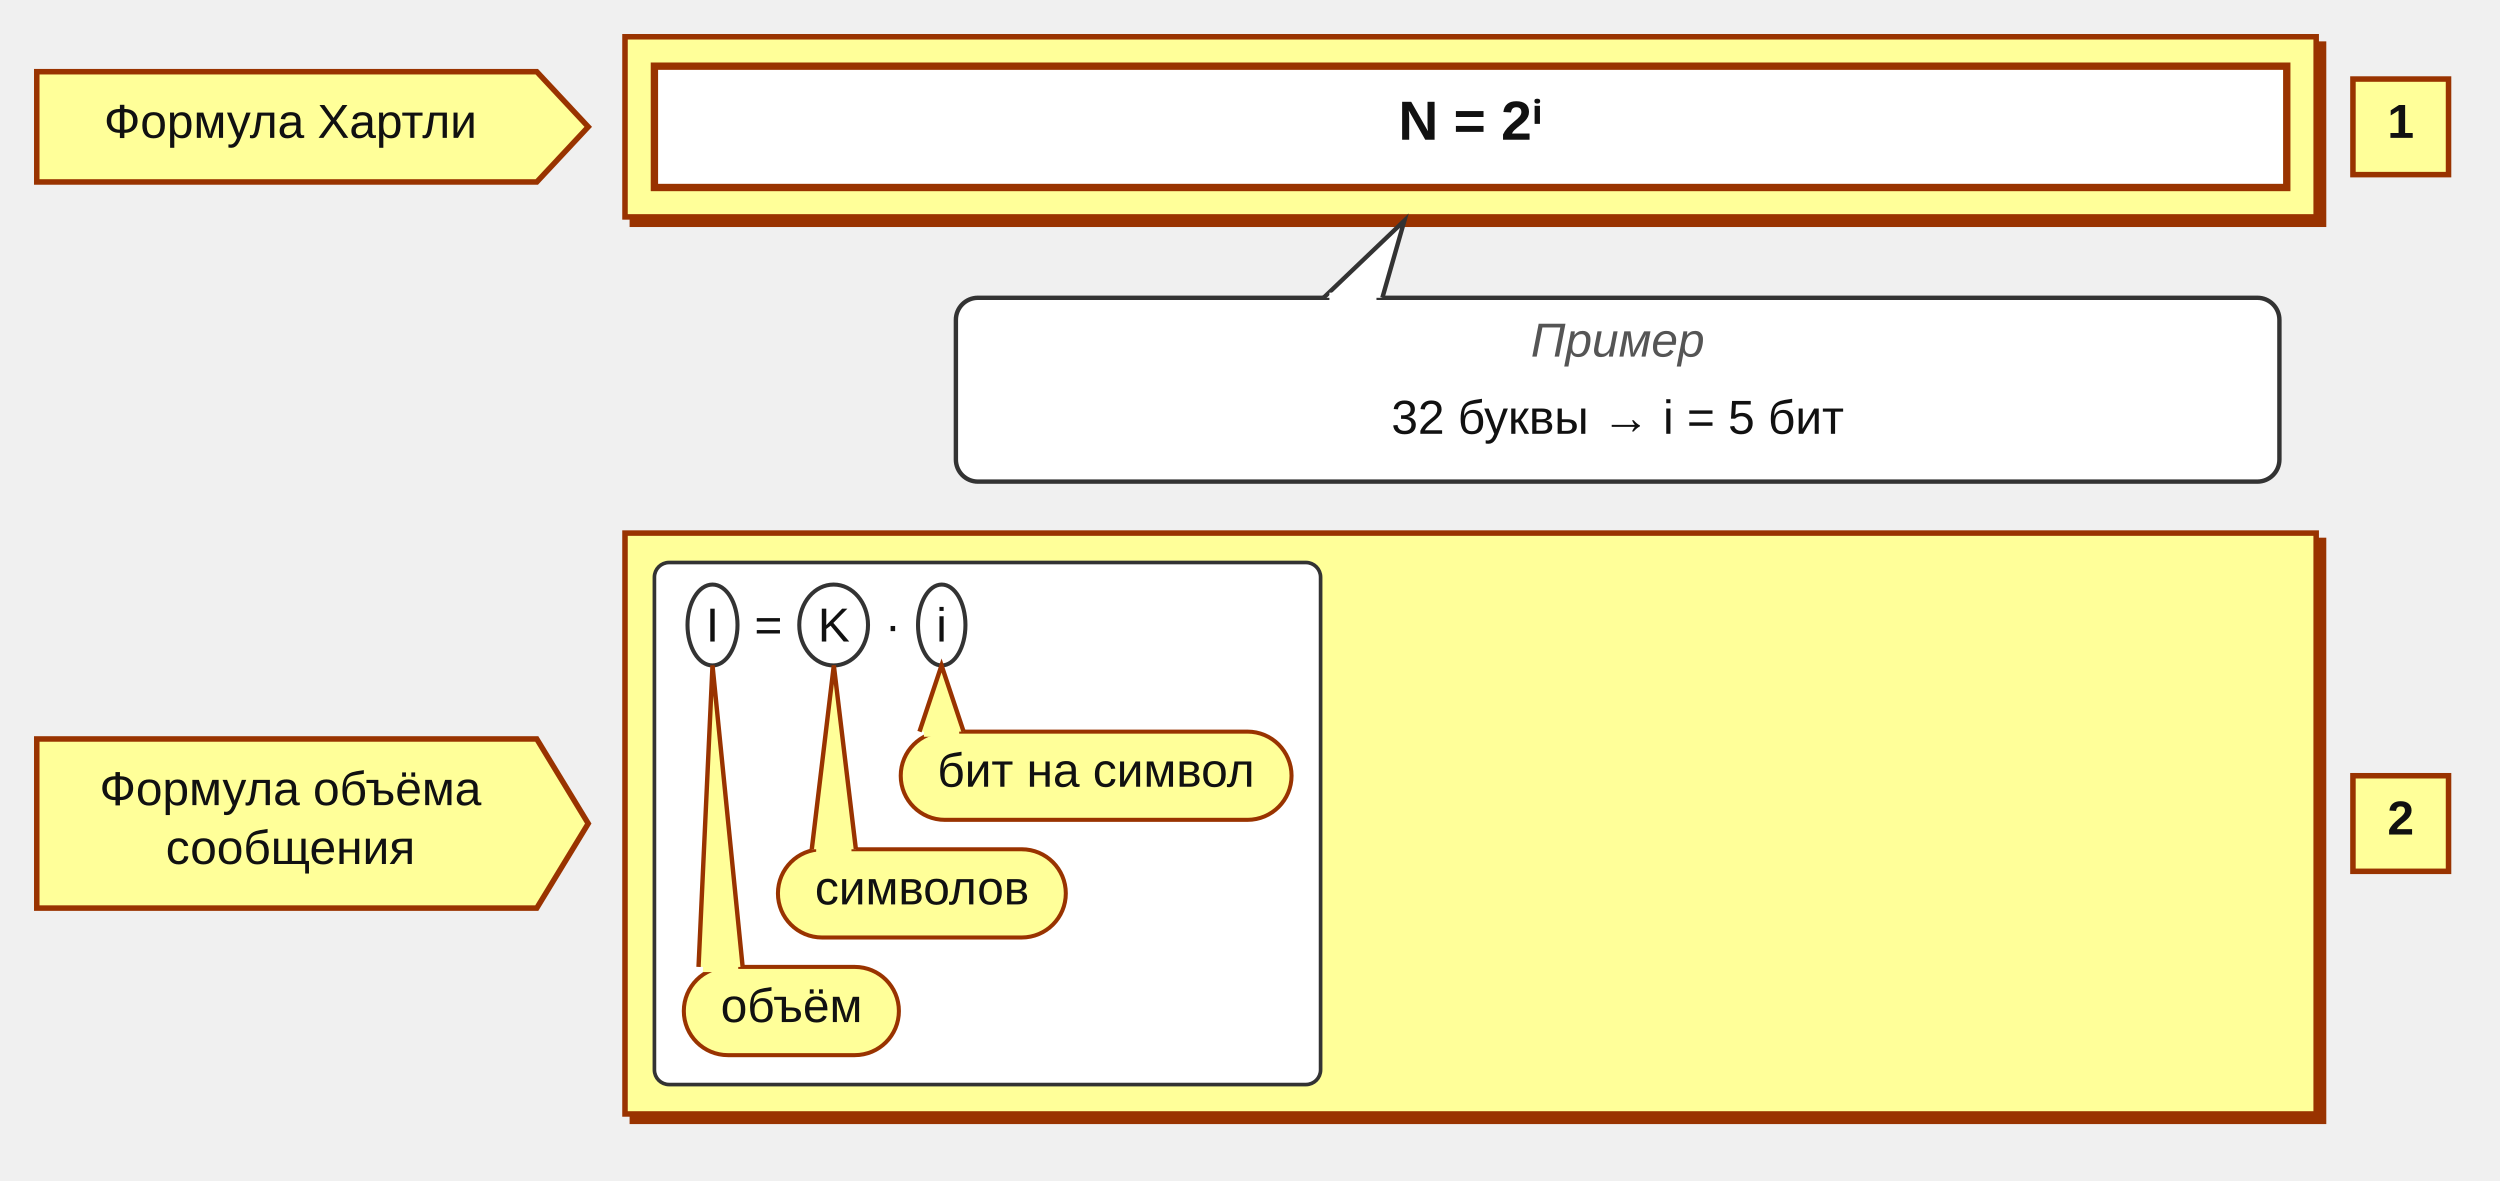
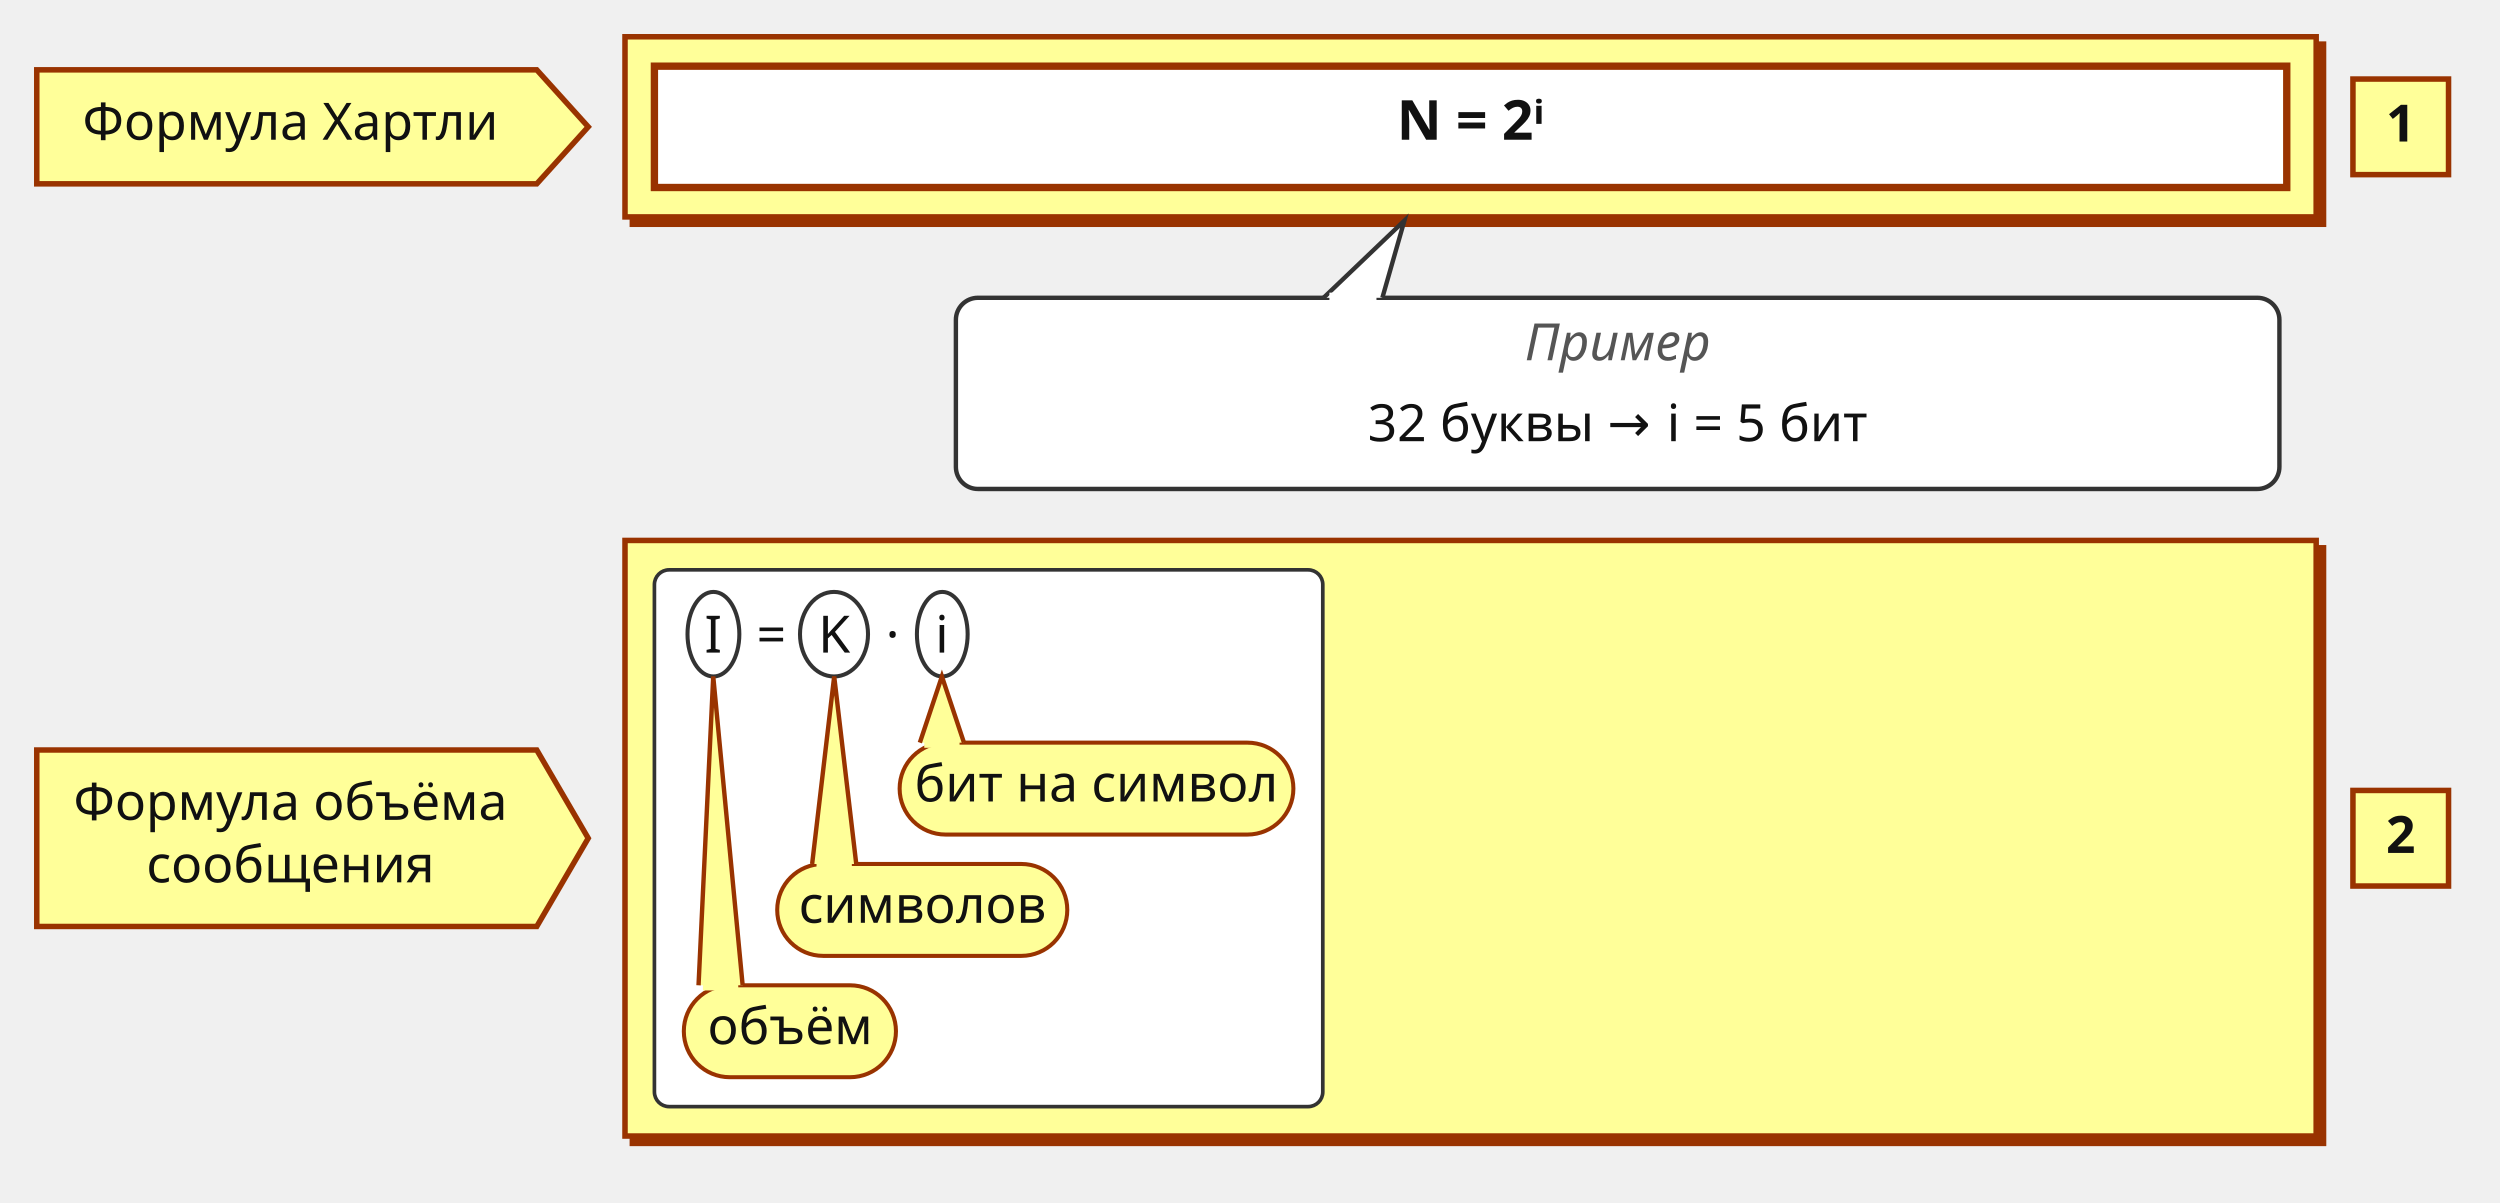
- <svg xmlns="http://www.w3.org/2000/svg" width="680" height="321" viewBox="0 0 680 321" font-family="Arial, Helvetica, sans-serif">
+ <svg xmlns="http://www.w3.org/2000/svg" width="680" height="327" viewBox="0 0 680 327" font-family="PT Sans, sans-serif">
  <g transform="translate(0.0,0.0)">
-     <path d="M10.0,19.5H146.0L160.0,34.5L146.0,49.5H10.0Z" fill="#FFFF99" stroke="#993300" stroke-width="1.5" />
-     <text x="79.0" y="37.5" font-size="13" text-anchor="middle" fill="#111">Формула Хартли</text>
+     <path d="M10.0,19.0H146.0L160.0,34.5L146.0,50.0H10.0Z" fill="#FFFF99" stroke="#993300" stroke-width="1.5" />
+     <text x="79.0" y="38.0" font-size="14" text-anchor="middle" fill="#111">Формула Хартли</text>
    <g class="memo">
      <rect x="172.0" y="12.0" width="460.0" height="49.0" rx="0" fill="#993300" stroke="#993300" stroke-width="1.5" />
      <rect x="170.0" y="10.0" width="460.0" height="49.0" rx="0" fill="#FFFF99" stroke="#993300" stroke-width="1.5" />
      <g class="memo-t">
        <rect x="178.0" y="18.0" width="444.0" height="33.0" rx="0" fill="#fff" stroke="#993300" stroke-width="2" />
        <text x="400.0" y="38.0" font-size="15" text-anchor="middle" font-weight="bold" fill="#111">N = 2ⁱ</text>
      </g>
    </g>
    <rect x="640.0" y="21.5" width="26.0" height="26.0" rx="0" fill="#FFFF99" stroke="#993300" stroke-width="1.5" />
-     <text x="653.0" y="37.5" font-size="13" text-anchor="middle" font-weight="bold" fill="#111">1</text>
-     <rect x="260.0" y="81.0" width="360.0" height="50.0" rx="6" fill="#FFFFFF" stroke="#333333" stroke-width="1.2" />
+     <text x="653.0" y="38.5" font-size="14" text-anchor="middle" font-weight="bold" fill="#111">1</text>
+     <rect x="260.0" y="81.0" width="360.0" height="52.0" rx="6" fill="#FFFFFF" stroke="#333333" stroke-width="1.2" />
    <g data-k="tail">
      <path d="M360.0,81.0L382.0,60.0L376.0,81.0" fill="#FFFFFF" stroke="#333333" stroke-width="1.2" />
      <line x1="361.6" y1="81.0" x2="374.4" y2="81.0" stroke="#FFFFFF" stroke-width="2.8" />
    </g>
-     <text x="440.0" y="97.0" font-size="13" text-anchor="middle" font-style="italic" fill="#555">Пример</text>
-     <text x="440.0" y="118.0" font-size="13" text-anchor="middle" fill="#111">32 буквы → i = 5 бит</text>
-     <path d="M10.0,201.0H146.0L160.0,224.0L146.0,247.0H10.0Z" fill="#FFFF99" stroke="#993300" stroke-width="1.5" />
-     <text x="79.0" y="219.0" font-size="13" text-anchor="middle" fill="#111">Формула объёма</text>
-     <text x="79.0" y="235.0" font-size="13" text-anchor="middle" fill="#111">сообщения</text>
+     <text x="440.0" y="98.0" font-size="14" text-anchor="middle" font-style="italic" fill="#555">Пример</text>
+     <text x="440.0" y="120.0" font-size="14" text-anchor="middle" fill="#111">32 буквы → i = 5 бит</text>
+     <path d="M10.0,204.0H146.0L160.0,228.0L146.0,252.0H10.0Z" fill="#FFFF99" stroke="#993300" stroke-width="1.5" />
+     <text x="79.0" y="223.0" font-size="14" text-anchor="middle" fill="#111">Формула объёма</text>
+     <text x="79.0" y="240.0" font-size="14" text-anchor="middle" fill="#111">сообщения</text>
    <g class="memo">
-       <rect x="172.0" y="147.0" width="460.0" height="158.0" rx="0" fill="#993300" stroke="#993300" stroke-width="1.5" />
-       <rect x="170.0" y="145.0" width="460.0" height="158.0" rx="0" fill="#FFFF99" stroke="#993300" stroke-width="1.5" />
+       <rect x="172.0" y="149.0" width="460.0" height="162.0" rx="0" fill="#993300" stroke="#993300" stroke-width="1.5" />
+       <rect x="170.0" y="147.0" width="460.0" height="162.0" rx="0" fill="#FFFF99" stroke="#993300" stroke-width="1.5" />
      <g class="memo-t">
-         <rect x="178.0" y="153.0" width="181.2" height="142.0" rx="4" fill="#FFFFFF" stroke="#333333" stroke-width="1" />
-         <g transform="translate(186.0,159.0)">
-           <rect x="1.0" y="0.0" width="13.6" height="22.0" rx="11" fill="#fff" stroke="#333333" stroke-width="1.1" />
-           <text x="7.8" y="15.5" font-size="13" text-anchor="middle" fill="#111">I</text>
-           <text x="15.6" y="15.5" font-size="13" text-anchor="start" fill="#111"> </text>
-           <text x="19.2" y="15.5" font-size="13" text-anchor="start" fill="#111">=</text>
-           <text x="26.8" y="15.5" font-size="13" text-anchor="start" fill="#111"> </text>
-           <rect x="31.4" y="0.0" width="18.7" height="22.0" rx="11" fill="#fff" stroke="#333333" stroke-width="1.1" />
-           <text x="40.8" y="15.5" font-size="13" text-anchor="middle" fill="#111">K</text>
-           <text x="51.1" y="15.5" font-size="13" text-anchor="start" fill="#111"> </text>
-           <text x="54.7" y="15.5" font-size="13" text-anchor="start" fill="#111">·</text>
-           <text x="59.0" y="15.5" font-size="13" text-anchor="start" fill="#111"> </text>
-           <rect x="63.7" y="0.0" width="12.9" height="22.0" rx="11" fill="#fff" stroke="#333333" stroke-width="1.1" />
-           <text x="70.1" y="15.5" font-size="13" text-anchor="middle" fill="#111">i</text>
-           <rect x="59.0" y="40.0" width="106.3" height="24.0" rx="12" fill="#FFFF99" stroke="#993300" stroke-width="1.1" />
+         <rect x="178.0" y="155.0" width="181.8" height="146.0" rx="4" fill="#FFFFFF" stroke="#333333" stroke-width="1" />
+         <g transform="translate(186.0,161.0)">
+           <rect x="1.0" y="0.0" width="14.1" height="23.0" rx="11.5" fill="#fff" stroke="#333333" stroke-width="1.1" />
+           <text x="8.0" y="16.5" font-size="14" text-anchor="middle" fill="#111">I</text>
+           <text x="16.1" y="16.5" font-size="14" text-anchor="start" fill="#111"> </text>
+           <text x="19.8" y="16.5" font-size="14" text-anchor="start" fill="#111">=</text>
+           <text x="26.9" y="16.5" font-size="14" text-anchor="start" fill="#111"> </text>
+           <rect x="31.6" y="0.0" width="18.5" height="23.0" rx="11.5" fill="#fff" stroke="#333333" stroke-width="1.1" />
+           <text x="40.9" y="16.5" font-size="14" text-anchor="middle" fill="#111">K</text>
+           <text x="51.2" y="16.5" font-size="14" text-anchor="start" fill="#111"> </text>
+           <text x="54.9" y="16.5" font-size="14" text-anchor="start" fill="#111">·</text>
+           <text x="58.6" y="16.5" font-size="14" text-anchor="start" fill="#111"> </text>
+           <rect x="63.4" y="0.0" width="13.8" height="23.0" rx="11.5" fill="#fff" stroke="#333333" stroke-width="1.1" />
+           <text x="70.2" y="16.5" font-size="14" text-anchor="middle" fill="#111">i</text>
+           <rect x="58.7" y="41.0" width="107.1" height="25.0" rx="12.5" fill="#FFFF99" stroke="#993300" stroke-width="1.1" />
          <g data-k="tail">
-             <path d="M64.1,40.0L70.1,22.0L76.1,40.0" fill="#FFFF99" stroke="#993300" stroke-width="1.2" />
-             <line x1="65.3" y1="40.0" x2="74.9" y2="40.0" stroke="#FFFF99" stroke-width="2.8" />
+             <path d="M64.2,41.0L70.2,23.0L76.2,41.0" fill="#FFFF99" stroke="#993300" stroke-width="1.2" />
+             <line x1="65.4" y1="41.0" x2="75.0" y2="41.0" stroke="#FFFF99" stroke-width="2.8" />
          </g>
-           <text x="112.1" y="55.0" font-size="13" text-anchor="middle" fill="#111">бит на символ</text>
-           <rect x="25.6" y="72.0" width="78.3" height="24.0" rx="12" fill="#FFFF99" stroke="#993300" stroke-width="1.1" />
+           <text x="112.2" y="57.0" font-size="14" text-anchor="middle" fill="#111">бит на символ</text>
+           <rect x="25.4" y="74.0" width="78.9" height="25.0" rx="12.5" fill="#FFFF99" stroke="#993300" stroke-width="1.1" />
          <g data-k="tail">
-             <path d="M34.8,72.0L40.8,22.0L46.8,72.0" fill="#FFFF99" stroke="#993300" stroke-width="1.2" />
-             <line x1="36.0" y1="72.0" x2="45.6" y2="72.0" stroke="#FFFF99" stroke-width="2.8" />
+             <path d="M34.9,74.0L40.9,23.0L46.9,74.0" fill="#FFFF99" stroke="#993300" stroke-width="1.2" />
+             <line x1="36.1" y1="74.0" x2="45.7" y2="74.0" stroke="#FFFF99" stroke-width="2.8" />
          </g>
-           <text x="64.8" y="87.0" font-size="13" text-anchor="middle" fill="#111">символов</text>
-           <rect x="0.0" y="104.0" width="58.5" height="24.0" rx="12" fill="#FFFF99" stroke="#993300" stroke-width="1.1" />
+           <text x="64.9" y="90.0" font-size="14" text-anchor="middle" fill="#111">символов</text>
+           <rect x="0.0" y="107.0" width="57.7" height="25.0" rx="12.5" fill="#FFFF99" stroke="#993300" stroke-width="1.1" />
          <g data-k="tail">
-             <path d="M4.0,104.0L7.8,22.0L16.0,104.0" fill="#FFFF99" stroke="#993300" stroke-width="1.2" />
-             <line x1="5.2" y1="104.0" x2="14.8" y2="104.0" stroke="#FFFF99" stroke-width="2.8" />
+             <path d="M4.0,107.0L8.0,23.0L16.0,107.0" fill="#FFFF99" stroke="#993300" stroke-width="1.2" />
+             <line x1="5.2" y1="107.0" x2="14.8" y2="107.0" stroke="#FFFF99" stroke-width="2.8" />
          </g>
-           <text x="29.3" y="119.0" font-size="13" text-anchor="middle" fill="#111">объём</text>
+           <text x="28.9" y="123.0" font-size="14" text-anchor="middle" fill="#111">объём</text>
        </g>
      </g>
    </g>
-     <rect x="640.0" y="211.0" width="26.0" height="26.0" rx="0" fill="#FFFF99" stroke="#993300" stroke-width="1.5" />
-     <text x="653.0" y="227.0" font-size="13" text-anchor="middle" font-weight="bold" fill="#111">2</text>
+     <rect x="640.0" y="215.0" width="26.0" height="26.0" rx="0" fill="#FFFF99" stroke="#993300" stroke-width="1.5" />
+     <text x="653.0" y="232.0" font-size="14" text-anchor="middle" font-weight="bold" fill="#111">2</text>
  </g>
</svg>
